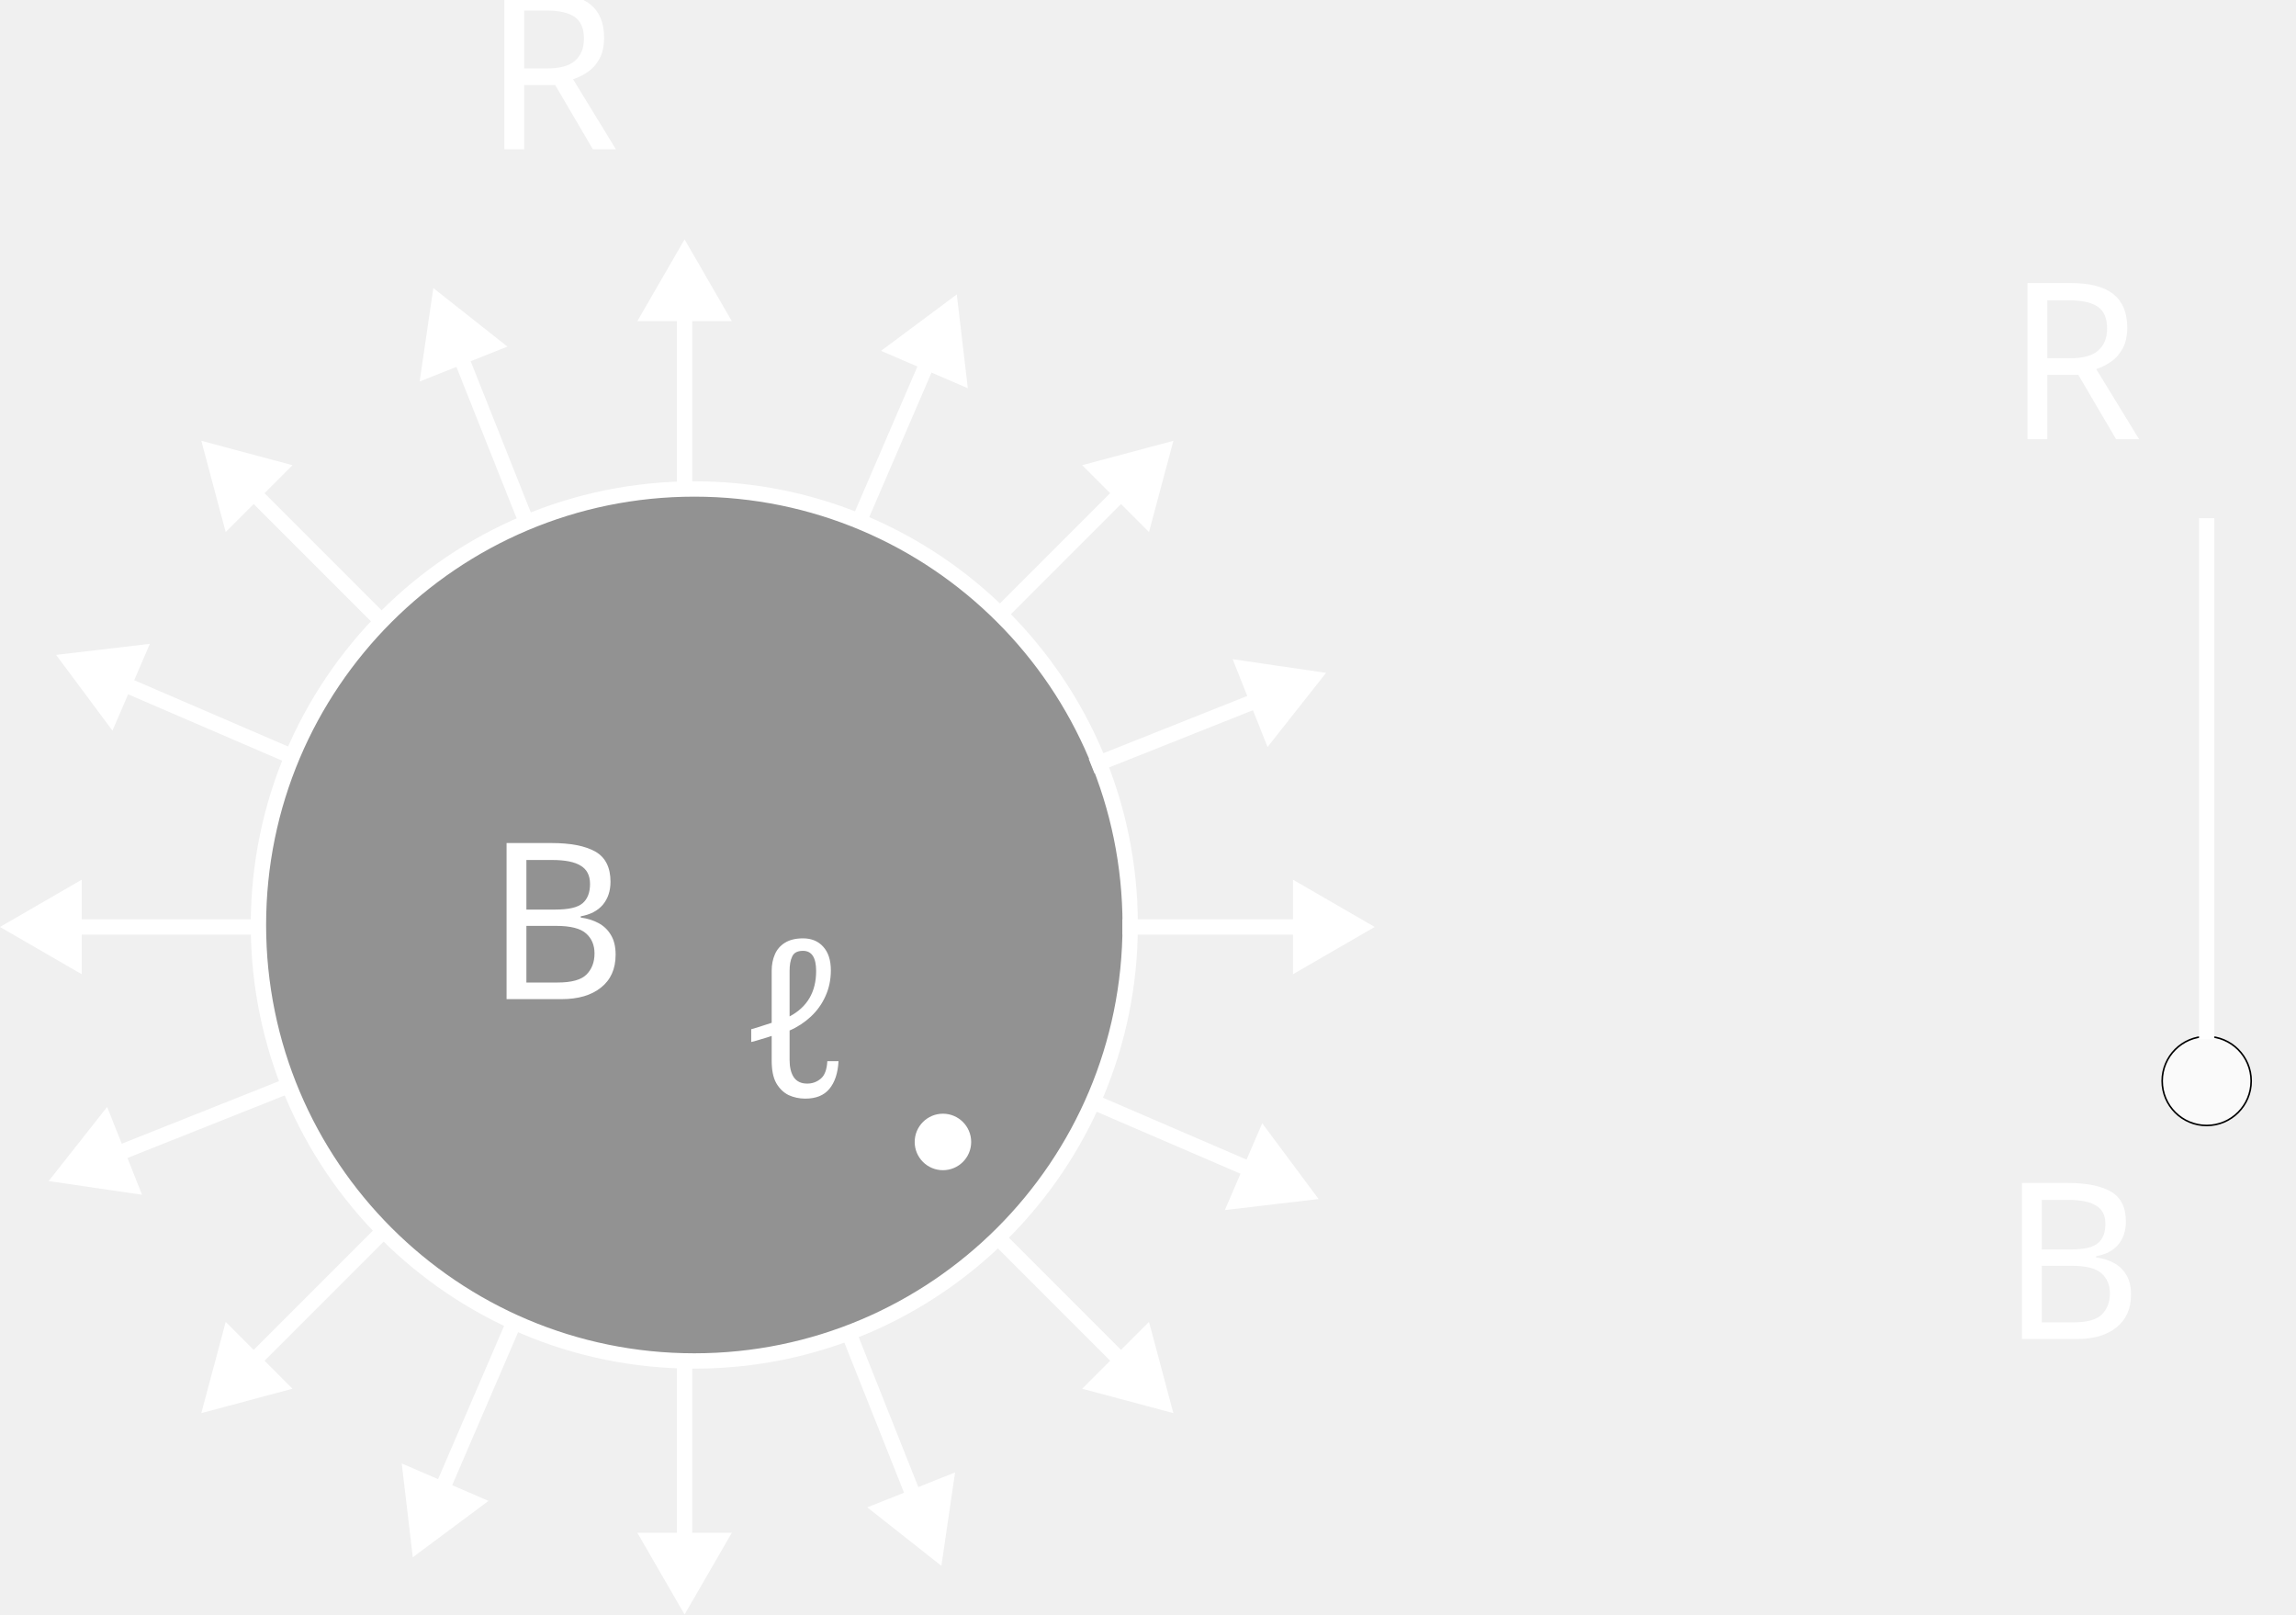
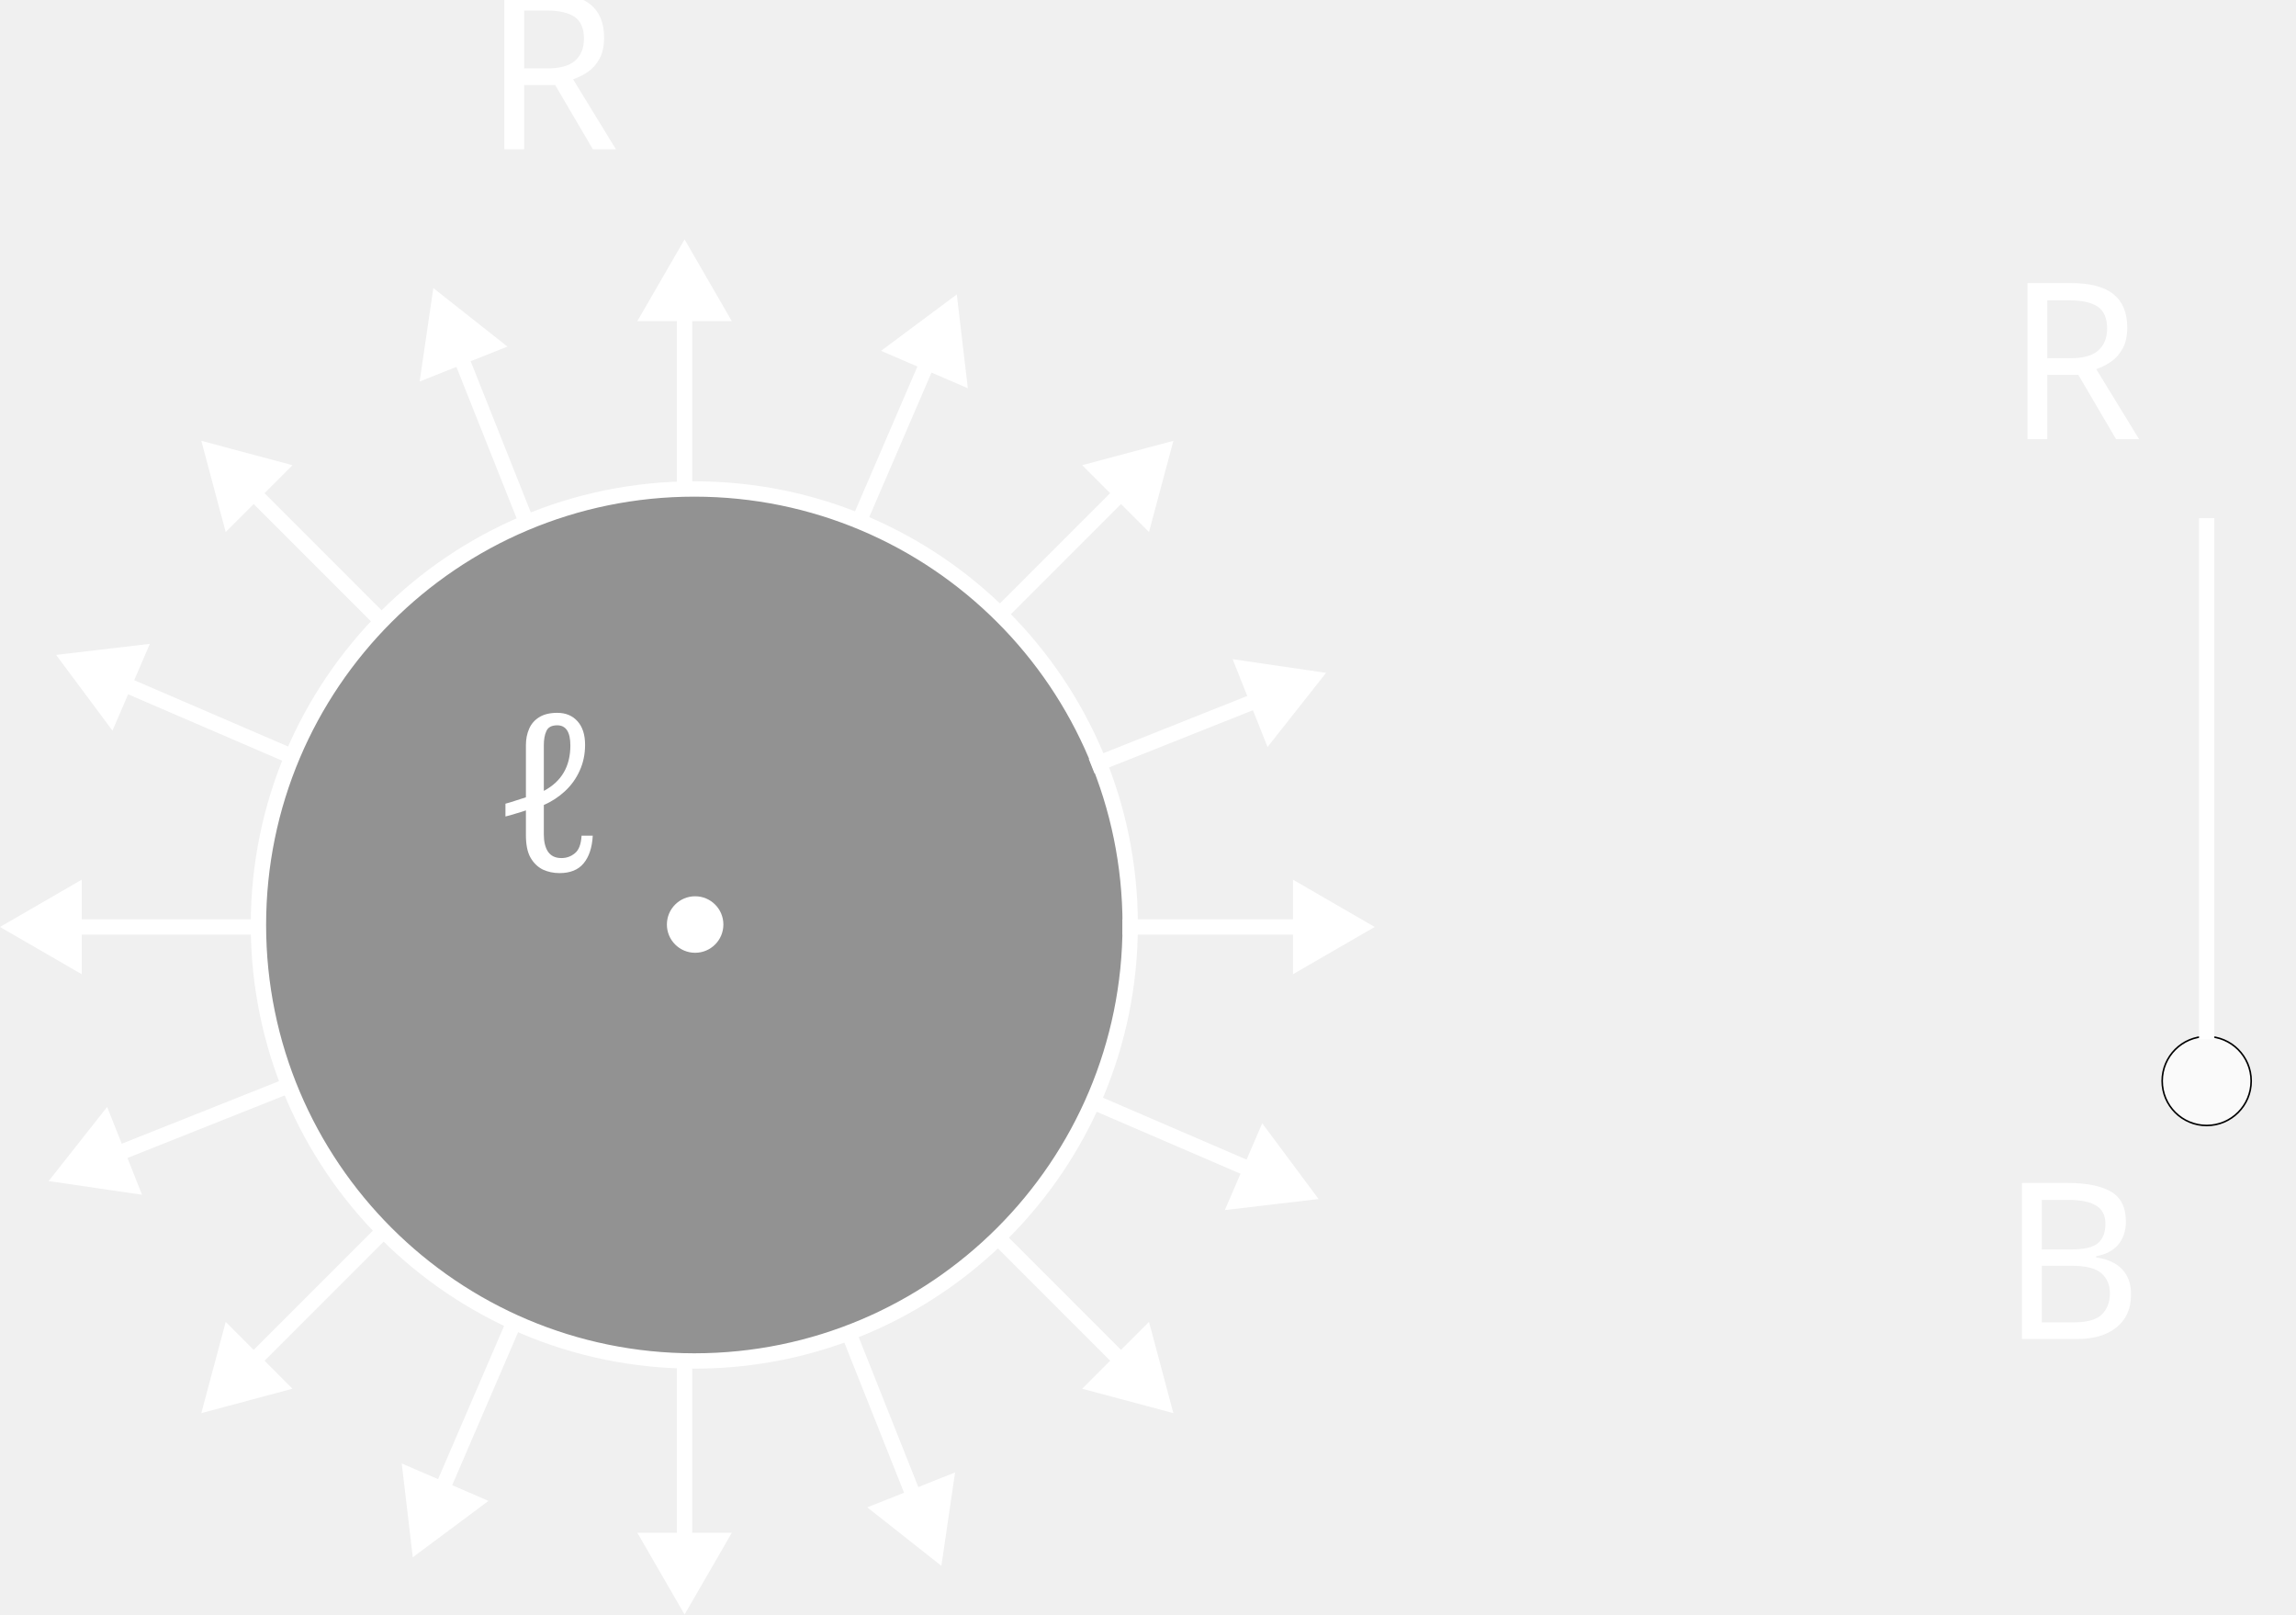
<svg xmlns="http://www.w3.org/2000/svg" width="112.178mm" height="78.859mm" viewBox="0 0 112.178 78.859" version="1.1" id="svg1">
  <defs id="defs1">
    <marker style="overflow:visible" id="Triangle" refX="0" refY="0" orient="auto-start-reverse" markerWidth="1" markerHeight="1" viewBox="0 0 1 1" preserveAspectRatio="xMidYMid">
      <path transform="scale(0.5)" style="fill:context-stroke;fill-rule:evenodd;stroke:context-stroke;stroke-width:1pt" d="M 5.77,0 -2.88,5 V -5 Z" id="path135" />
    </marker>
  </defs>
  <g id="layer1" transform="translate(-47.79308,-89.47112)">
    <circle style="fill:#929292;fill-opacity:1;stroke:#ffffff;stroke-width:0.75;stroke-dasharray:none;stroke-dashoffset:0;stroke-opacity:1" id="path1" cx="81.716" cy="134.651" r="21.296" />
-     <text xml:space="preserve" style="font-size:10.679px;line-height:1.25;font-family:'CMU Serif';-inkscape-font-specification:'CMU Serif';text-align:center;text-anchor:middle;fill:#ffffff;fill-opacity:1;stroke-width:0.067" x="81.924" y="138.273" id="text1">
-       <tspan id="tspan1" style="fill:#ffffff;fill-opacity:1;stroke-width:0.067" x="81.924" y="138.273">B</tspan>
+     <text xml:space="preserve" style="font-size:10.679px;line-height:1.25;font-family:'CMU Serif';-inkscape-font-specification:'CMU Serif';text-align:center;text-anchor:middle;fill:#ffffff;fill-opacity:1;stroke-width:0.067" x="81.924" y="178.466" id="text1">
+       <tspan id="tspan1" style="fill:#ffffff;fill-opacity:1;stroke-width:0.067" x="81.924" y="178.466">B</tspan>
    </text>
    <text xml:space="preserve" style="font-size:10.679px;line-height:1.25;font-family:'CMU Serif';-inkscape-font-specification:'CMU Serif';text-align:center;text-anchor:middle;fill:#ffffff;fill-opacity:1;stroke-width:0.067" x="81.663" y="96.766" id="text2">
      <tspan id="tspan2" style="fill:#ffffff;fill-opacity:1;stroke-width:0.067" x="81.663" y="96.766">R</tspan>
    </text>
    <path style="fill:#a0a0a0;fill-opacity:1;stroke:#ffffff;stroke-width:0.75;stroke-dasharray:none;stroke-dashoffset:0;stroke-opacity:1;marker-end:url(#Triangle)" d="m 81.24,113.49 v -9.662" id="path2" />
    <path style="fill:#a0a0a0;fill-opacity:1;stroke:#ffffff;stroke-width:0.75;stroke-dasharray:none;stroke-dashoffset:0;stroke-opacity:1;marker-end:url(#Triangle)" d="m 81.24,156.006 v 9.662" id="path3" />
    <path style="fill:#a0a0a0;fill-opacity:1;stroke:#ffffff;stroke-width:0.75;stroke-dasharray:none;stroke-dashoffset:0;stroke-opacity:1;marker-end:url(#Triangle)" d="m 102.633,134.748 h 9.662" id="path4" />
    <path style="fill:#a0a0a0;fill-opacity:1;stroke:#ffffff;stroke-width:0.75;stroke-dasharray:none;stroke-dashoffset:0;stroke-opacity:1;marker-end:url(#Triangle)" d="m 60.118,134.748 h -9.662" id="path5" />
    <path style="fill:#a0a0a0;fill-opacity:1;stroke:#ffffff;stroke-width:0.75;stroke-dasharray:none;stroke-dashoffset:0;stroke-opacity:1;marker-end:url(#Triangle)" d="m 96.407,119.717 6.832,-6.832" id="path6" />
    <path style="fill:#a0a0a0;fill-opacity:1;stroke:#ffffff;stroke-width:0.75;stroke-dasharray:none;stroke-dashoffset:0;stroke-opacity:1;marker-end:url(#Triangle)" d="m 66.344,149.779 -6.832,6.832" id="path7" />
    <path style="fill:#a0a0a0;fill-opacity:1;stroke:#ffffff;stroke-width:0.75;stroke-dasharray:none;stroke-dashoffset:0;stroke-opacity:1;marker-end:url(#Triangle)" d="m 96.407,149.779 6.832,6.832" id="path8" />
    <path style="fill:#a0a0a0;fill-opacity:1;stroke:#ffffff;stroke-width:0.75;stroke-dasharray:none;stroke-dashoffset:0;stroke-opacity:1;marker-end:url(#Triangle)" d="m 66.344,119.717 -6.832,-6.832" id="path9" />
    <path style="fill:#a0a0a0;fill-opacity:1;stroke:#ffffff;stroke-width:0.75;stroke-dasharray:none;stroke-dashoffset:0;stroke-opacity:1;marker-end:url(#Triangle)" d="m 89.663,115.172 3.823,-8.873" id="path10" />
    <path style="fill:#a0a0a0;fill-opacity:1;stroke:#ffffff;stroke-width:0.75;stroke-dasharray:none;stroke-dashoffset:0;stroke-opacity:1;marker-end:url(#Triangle)" d="m 72.838,154.216 -3.823,8.873" id="path11" />
    <path style="fill:#a0a0a0;fill-opacity:1;stroke:#ffffff;stroke-width:0.75;stroke-dasharray:none;stroke-dashoffset:0;stroke-opacity:1;marker-end:url(#Triangle)" d="m 100.898,143.16 8.873,3.823" id="path12" />
    <path style="fill:#a0a0a0;fill-opacity:1;stroke:#ffffff;stroke-width:0.75;stroke-dasharray:none;stroke-dashoffset:0;stroke-opacity:1;marker-end:url(#Triangle)" d="m 61.853,126.336 -8.873,-3.823" id="path13" />
    <path style="fill:#a0a0a0;fill-opacity:1;stroke:#ffffff;stroke-width:0.75;stroke-dasharray:none;stroke-dashoffset:0;stroke-opacity:1;marker-end:url(#Triangle)" d="m 101.128,126.892 8.978,-3.571" id="path14" />
    <path style="fill:#a0a0a0;fill-opacity:1;stroke:#ffffff;stroke-width:0.75;stroke-dasharray:none;stroke-dashoffset:0;stroke-opacity:1;marker-end:url(#Triangle)" d="m 61.623,142.604 -8.978,3.571" id="path15" />
    <path style="fill:#a0a0a0;fill-opacity:1;stroke:#ffffff;stroke-width:0.75;stroke-dasharray:none;stroke-dashoffset:0;stroke-opacity:1;marker-end:url(#Triangle)" d="m 89.232,154.501 3.571,8.978" id="path16" />
    <path style="fill:#a0a0a0;fill-opacity:1;stroke:#ffffff;stroke-width:0.75;stroke-dasharray:none;stroke-dashoffset:0;stroke-opacity:1;marker-end:url(#Triangle)" d="m 73.52,114.995 -3.571,-8.978" id="path17" />
    <circle style="fill:#fafafa;fill-opacity:1;stroke:#000000;stroke-width:0.077;stroke-dasharray:none;stroke-dashoffset:0;stroke-opacity:1" id="circle17" cx="155.607" cy="142.271" r="2.174" />
    <path style="fill:#ffffff;fill-opacity:1;stroke:#ffffff;stroke-width:0.75;stroke-dasharray:none;stroke-dashoffset:0;stroke-opacity:1" d="M 155.607,140.23 V 114.783" id="path18" />
    <text xml:space="preserve" style="font-size:10.679px;line-height:1.25;font-family:'CMU Serif';-inkscape-font-specification:'CMU Serif';text-align:center;text-anchor:middle;fill:#ffffff;fill-opacity:1;stroke-width:0.067" x="155.963" y="154.872" id="text18">
      <tspan id="tspan18" style="fill:#ffffff;fill-opacity:1;stroke-width:0.067" x="155.963" y="154.872">B</tspan>
    </text>
    <text xml:space="preserve" style="font-size:10.679px;line-height:1.25;font-family:'CMU Serif';-inkscape-font-specification:'CMU Serif';text-align:center;text-anchor:middle;fill:#ffffff;fill-opacity:1;stroke-width:0.067" x="156.084" y="110.918" id="text19">
      <tspan id="tspan19" style="fill:#ffffff;fill-opacity:1;stroke-width:0.067" x="156.084" y="110.918">R</tspan>
    </text>
-     <text xml:space="preserve" style="font-style:normal;font-variant:normal;font-weight:normal;font-stretch:normal;font-size:10.679px;line-height:1.25;font-family:'Apple SD Gothic Neo';-inkscape-font-specification:'Apple SD Gothic Neo';text-align:center;text-anchor:middle;fill:#ffffff;fill-opacity:1;stroke-width:0.067" x="93.635" y="143.02" id="text20">
-       <tspan style="font-style:normal;font-variant:normal;font-weight:normal;font-stretch:normal;font-family:'Apple SD Gothic Neo';-inkscape-font-specification:'Apple SD Gothic Neo';fill:#ffffff;fill-opacity:1;stroke-width:0.067" x="93.635" y="143.02" id="tspan21">ℓ</tspan>
+     <text xml:space="preserve" style="font-style:normal;font-variant:normal;font-weight:normal;font-stretch:normal;font-size:10.679px;line-height:1.25;font-family:'Apple SD Gothic Neo';-inkscape-font-specification:'Apple SD Gothic Neo';text-align:center;text-anchor:middle;fill:#ffffff;fill-opacity:1;stroke-width:0.067" x="81.627" y="132.004" id="text20">
+       <tspan style="font-style:normal;font-variant:normal;font-weight:normal;font-stretch:normal;font-family:'Apple SD Gothic Neo';-inkscape-font-specification:'Apple SD Gothic Neo';fill:#ffffff;fill-opacity:1;stroke-width:0.067" x="81.627" y="132.004" id="tspan21">ℓ</tspan>
    </text>
-     <circle style="fill:#ffffff;fill-opacity:1;stroke:none;stroke-width:0.049;stroke-dasharray:none;stroke-dashoffset:0;stroke-opacity:1" id="circle22" cx="93.863" cy="145.249" r="1.38" />
+     <circle style="fill:#ffffff;fill-opacity:1;stroke:none;stroke-width:0.049;stroke-dasharray:none;stroke-dashoffset:0;stroke-opacity:1" id="circle22" cx="81.756" cy="134.629" r="1.38" />
  </g>
</svg>
